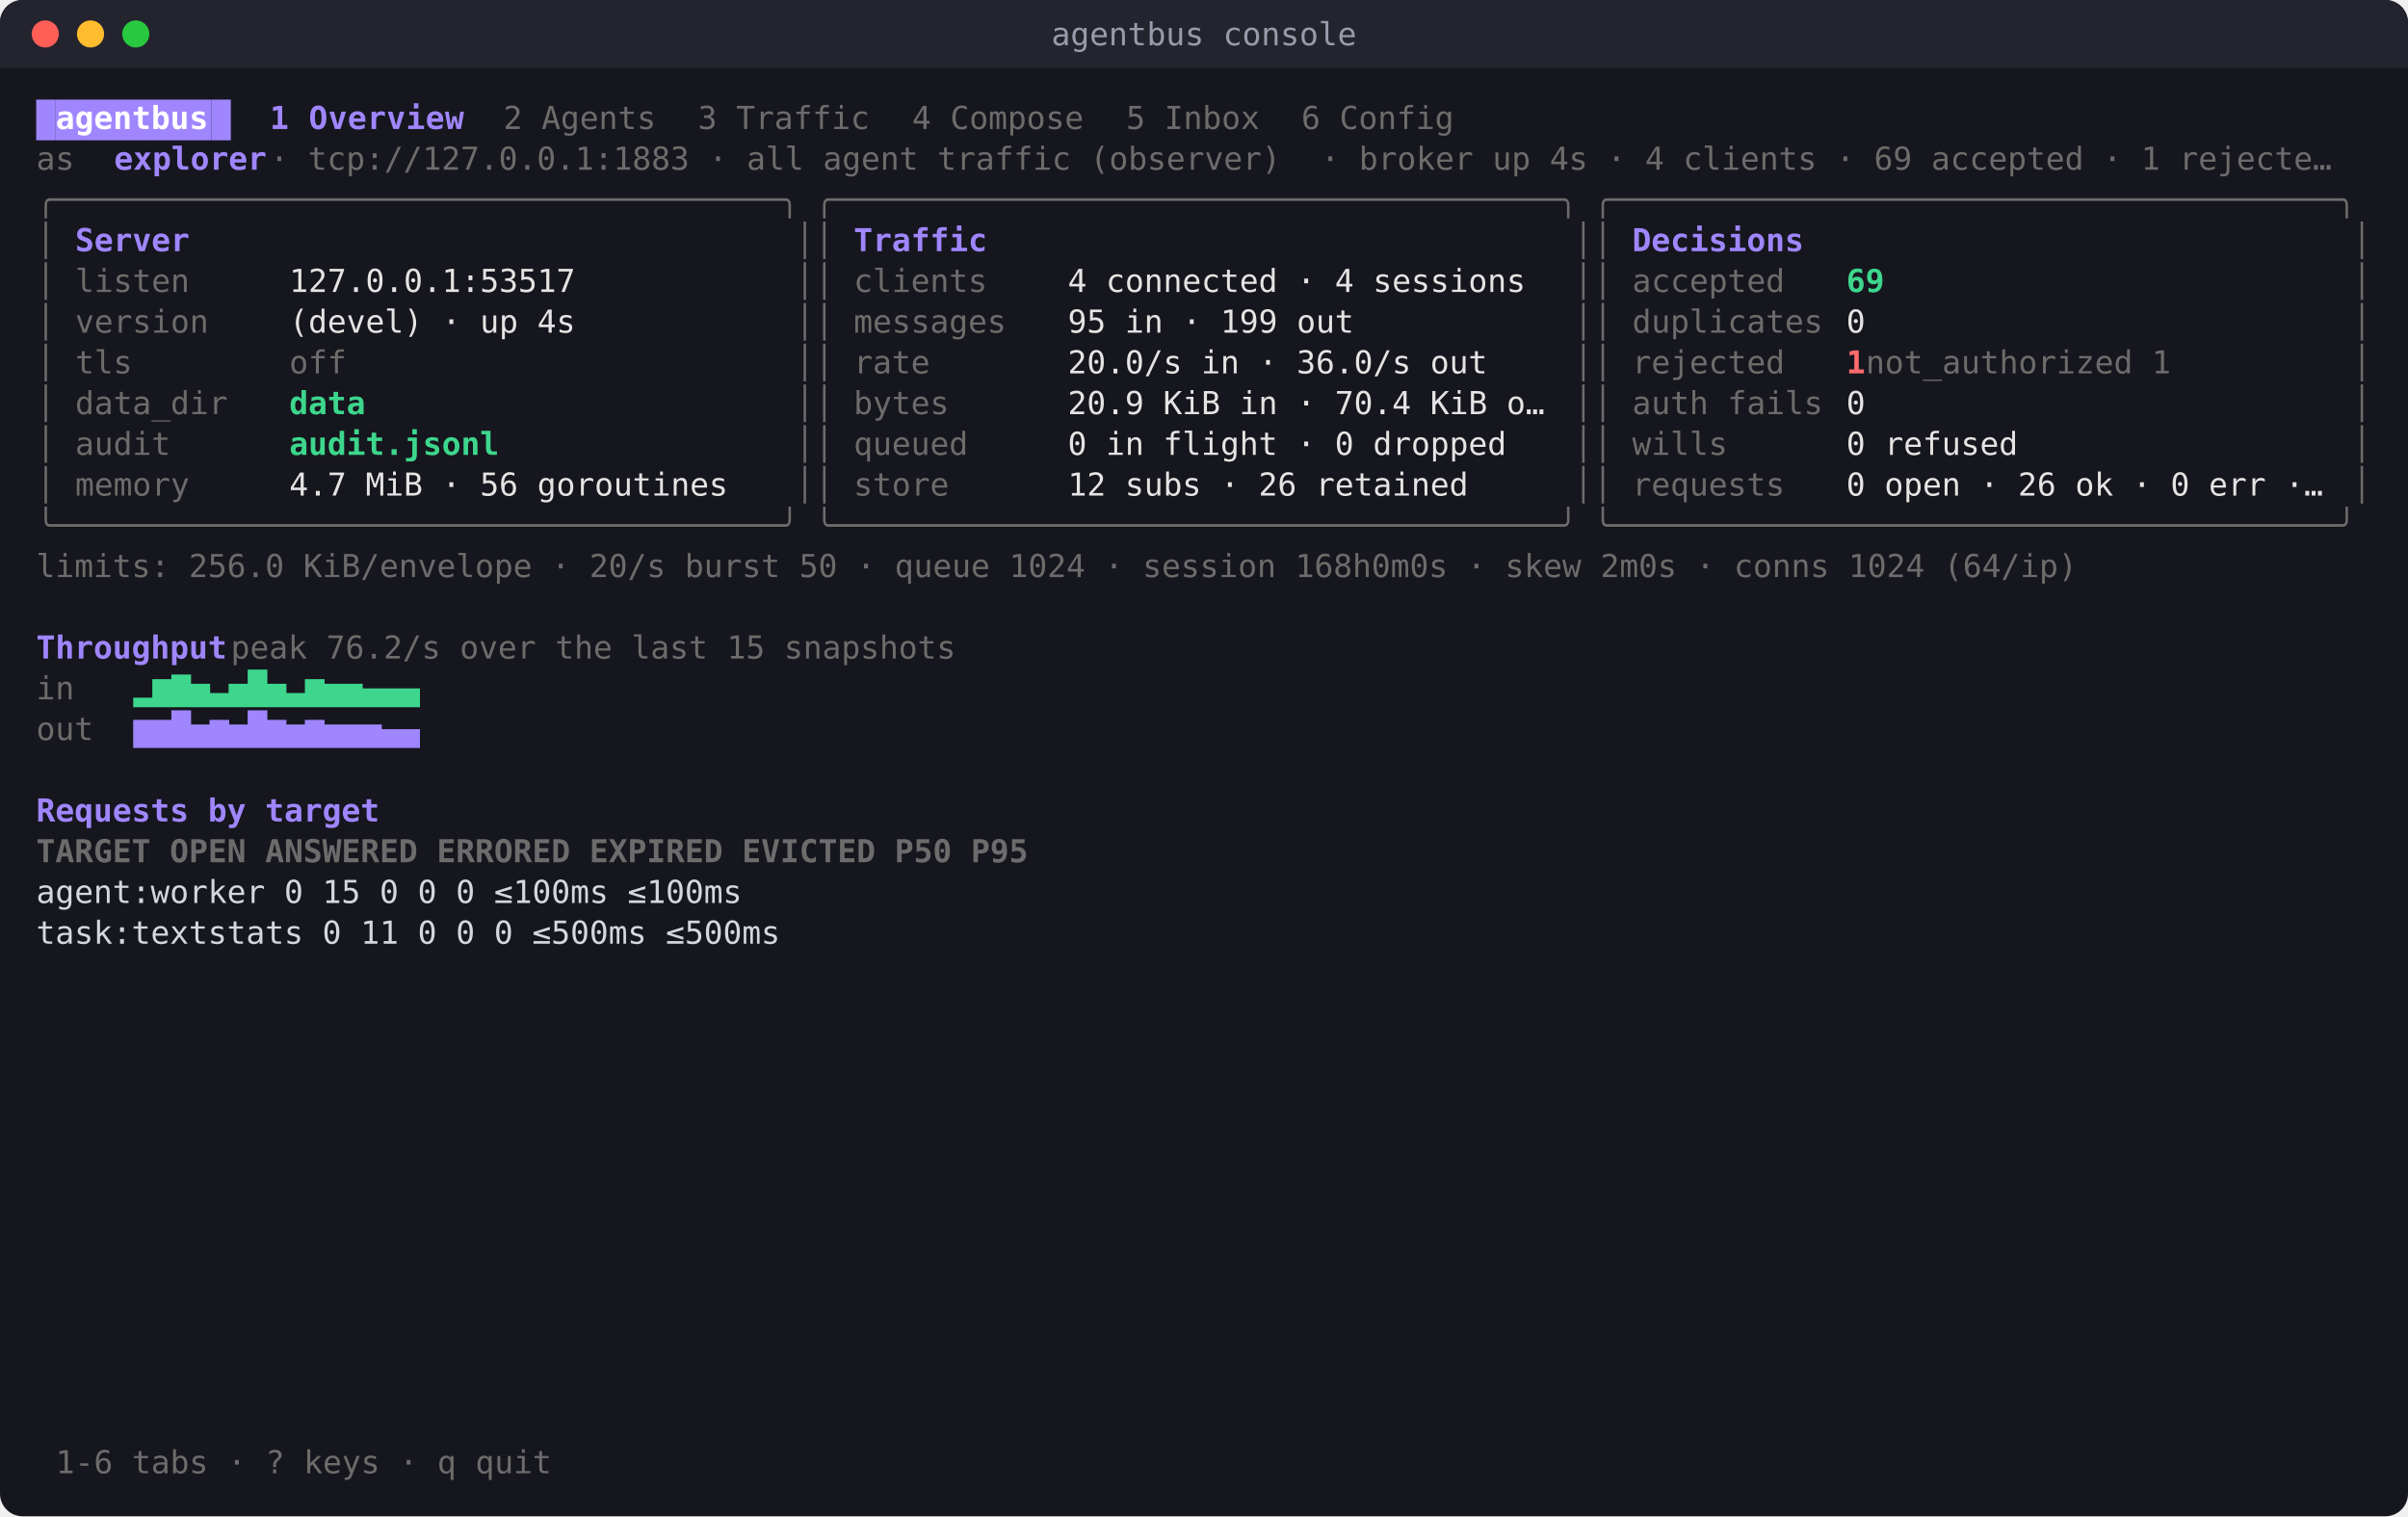
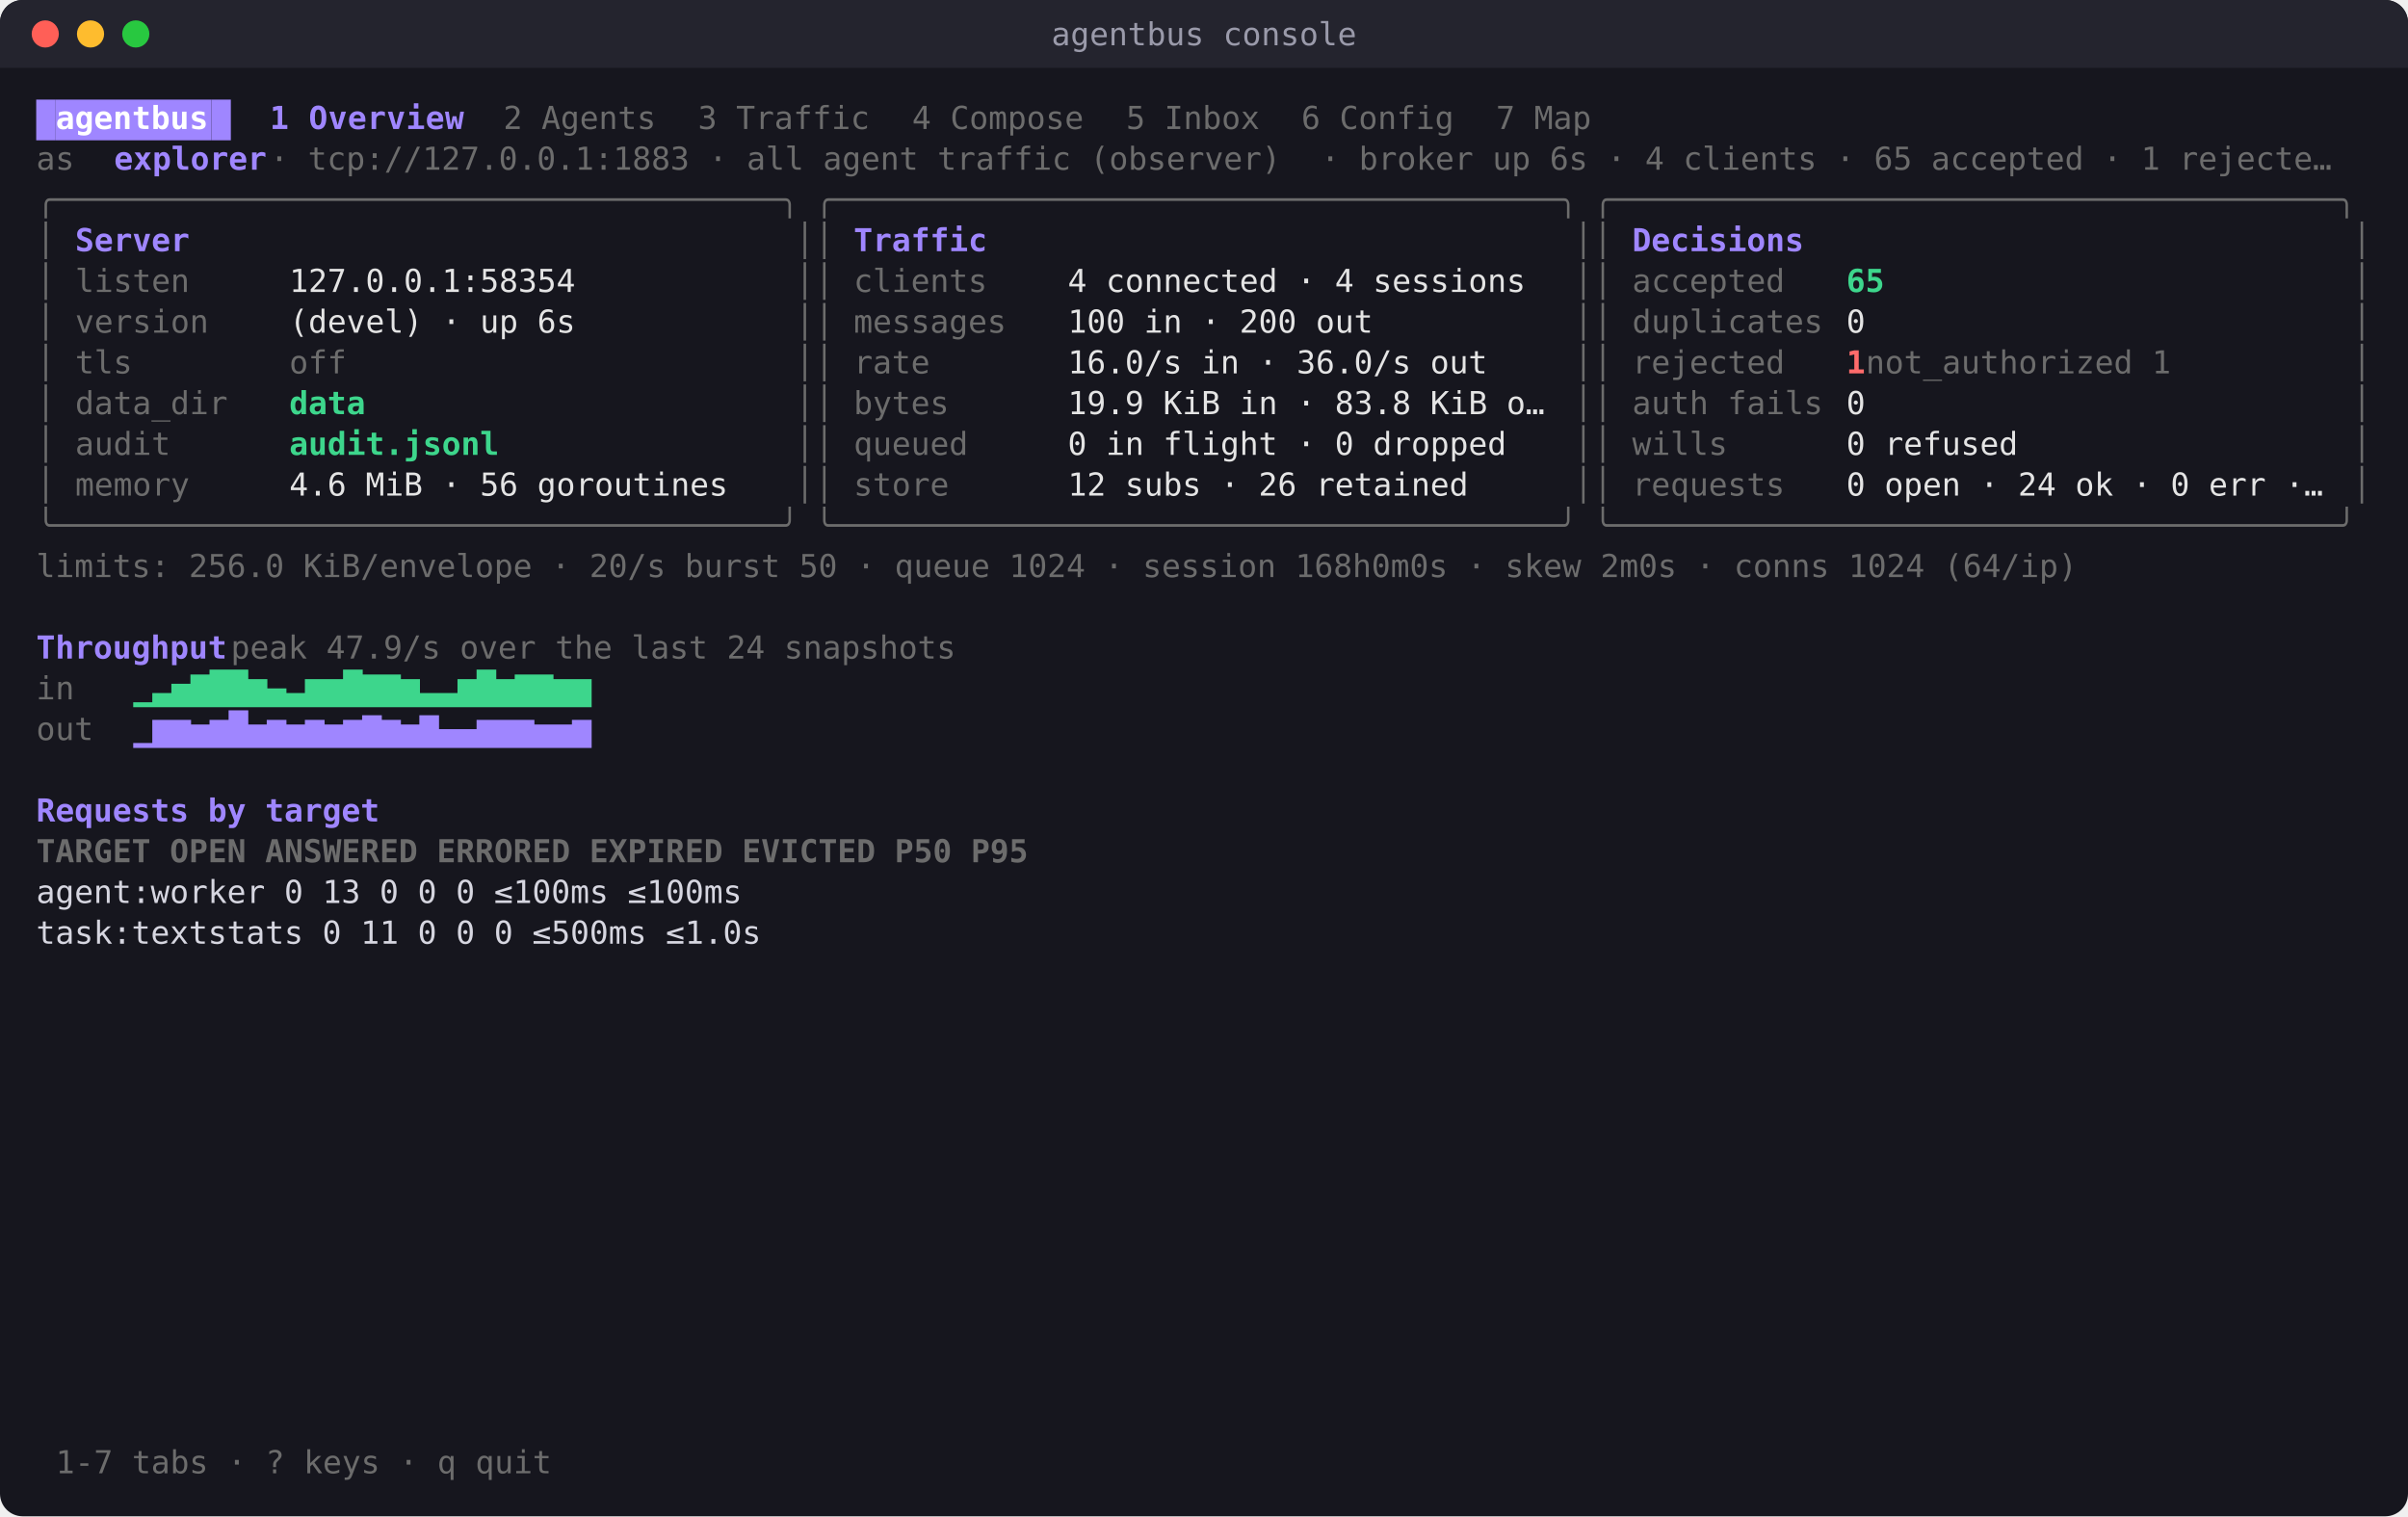
<svg xmlns="http://www.w3.org/2000/svg" width="1064" height="670" viewBox="0 0 1064 670">
  <style>text{font-family:"SF Mono",Menlo,Monaco,Consolas,"DejaVu Sans Mono",monospace;font-size:14px;white-space:pre}</style>
  <rect width="1064" height="670" rx="10" fill="#16161E" />
  <path d="M0 10a10 10 0 0 1 10-10h1044a10 10 0 0 1 10 10v20H0z" fill="#24242E" />
  <circle cx="20" cy="15" r="6" fill="#FF5F57" />
  <circle cx="40" cy="15" r="6" fill="#FEBC2E" />
  <circle cx="60" cy="15" r="6" fill="#28C840" />
  <text x="532" y="20" fill="#9A9AAA" text-anchor="middle">agentbus console</text>
-   <clipPath id="term-2284205f">
+   <clipPath id="term-6162c6a0">
    <rect x="16.0" y="44" width="1032.0" height="626" />
  </clipPath>
-   <g clip-path="url(#term-2284205f)">
+   <g clip-path="url(#term-6162c6a0)">
    <rect x="16.0" y="44.0" width="8.6" height="18" fill="#9F86FF" />
    <rect x="24.6" y="44.0" width="68.8" height="18" fill="#9F86FF" />
    <text x="24.6" y="57.0" fill="#FFFFFF" font-weight="bold" textLength="68.8" lengthAdjust="spacingAndGlyphs">agentbus</text>
    <rect x="93.4" y="44.0" width="8.6" height="18" fill="#9F86FF" />
    <text x="119.2" y="57.0" fill="#9F86FF" font-weight="bold" textLength="8.6" lengthAdjust="spacingAndGlyphs">1</text>
    <text x="136.4" y="57.0" fill="#9F86FF" font-weight="bold" textLength="8.6" lengthAdjust="spacingAndGlyphs">O</text>
    <text x="145.0" y="57.0" fill="#9F86FF" font-weight="bold" textLength="8.6" lengthAdjust="spacingAndGlyphs">v</text>
    <text x="153.6" y="57.0" fill="#9F86FF" font-weight="bold" textLength="8.6" lengthAdjust="spacingAndGlyphs">e</text>
    <text x="162.2" y="57.0" fill="#9F86FF" font-weight="bold" textLength="8.6" lengthAdjust="spacingAndGlyphs">r</text>
    <text x="170.8" y="57.0" fill="#9F86FF" font-weight="bold" textLength="8.6" lengthAdjust="spacingAndGlyphs">v</text>
    <text x="179.4" y="57.0" fill="#9F86FF" font-weight="bold" textLength="8.6" lengthAdjust="spacingAndGlyphs">i</text>
    <text x="188.0" y="57.0" fill="#9F86FF" font-weight="bold" textLength="8.6" lengthAdjust="spacingAndGlyphs">e</text>
    <text x="196.6" y="57.0" fill="#9F86FF" font-weight="bold" textLength="8.6" lengthAdjust="spacingAndGlyphs">w</text>
    <text x="222.4" y="57.0" fill="#6C6C6C" textLength="68.8" lengthAdjust="spacingAndGlyphs">2 Agents</text>
    <text x="308.4" y="57.0" fill="#6C6C6C" textLength="77.4" lengthAdjust="spacingAndGlyphs">3 Traffic</text>
    <text x="403.0" y="57.0" fill="#6C6C6C" textLength="77.4" lengthAdjust="spacingAndGlyphs">4 Compose</text>
    <text x="497.6" y="57.0" fill="#6C6C6C" textLength="60.2" lengthAdjust="spacingAndGlyphs">5 Inbox</text>
    <text x="575.0" y="57.0" fill="#6C6C6C" textLength="68.8" lengthAdjust="spacingAndGlyphs">6 Config</text>
+     <text x="661.0" y="57.0" fill="#6C6C6C" textLength="43.0" lengthAdjust="spacingAndGlyphs">7 Map</text>
    <text x="16.0" y="75.0" fill="#6C6C6C" textLength="34.4" lengthAdjust="spacingAndGlyphs"> as </text>
    <text x="50.4" y="75.0" fill="#9F86FF" font-weight="bold" textLength="68.8" lengthAdjust="spacingAndGlyphs">explorer</text>
    <text x="119.2" y="75.0" fill="#6C6C6C" textLength="464.4" lengthAdjust="spacingAndGlyphs"> · tcp://127.0.0.1:1883 · all agent traffic (observer)</text>
-     <text x="583.6" y="75.0" fill="#6C6C6C" textLength="464.4" lengthAdjust="spacingAndGlyphs"> · broker up 4s · 4 clients · 69 accepted · 1 rejecte…</text>
+     <text x="583.6" y="75.0" fill="#6C6C6C" textLength="464.4" lengthAdjust="spacingAndGlyphs"> · broker up 6s · 4 clients · 65 accepted · 1 rejecte…</text>
    <text x="16.0" y="93.0" fill="#6C6C6C" textLength="344.0" lengthAdjust="spacingAndGlyphs">╭──────────────────────────────────────╮</text>
    <text x="360.0" y="93.0" fill="#6C6C6C" textLength="344.0" lengthAdjust="spacingAndGlyphs">╭──────────────────────────────────────╮</text>
    <text x="704.0" y="93.0" fill="#6C6C6C" textLength="344.0" lengthAdjust="spacingAndGlyphs">╭──────────────────────────────────────╮</text>
    <text x="16.0" y="111.0" fill="#6C6C6C" textLength="8.6" lengthAdjust="spacingAndGlyphs">│</text>
    <text x="33.2" y="111.0" fill="#9F86FF" font-weight="bold" textLength="51.6" lengthAdjust="spacingAndGlyphs">Server</text>
    <text x="351.4" y="111.0" fill="#6C6C6C" textLength="8.6" lengthAdjust="spacingAndGlyphs">│</text>
    <text x="360.0" y="111.0" fill="#6C6C6C" textLength="8.6" lengthAdjust="spacingAndGlyphs">│</text>
    <text x="377.2" y="111.0" fill="#9F86FF" font-weight="bold" textLength="60.2" lengthAdjust="spacingAndGlyphs">Traffic</text>
    <text x="695.4" y="111.0" fill="#6C6C6C" textLength="8.6" lengthAdjust="spacingAndGlyphs">│</text>
    <text x="704.0" y="111.0" fill="#6C6C6C" textLength="8.6" lengthAdjust="spacingAndGlyphs">│</text>
    <text x="721.2" y="111.0" fill="#9F86FF" font-weight="bold" textLength="77.4" lengthAdjust="spacingAndGlyphs">Decisions</text>
    <text x="1039.4" y="111.0" fill="#6C6C6C" textLength="8.6" lengthAdjust="spacingAndGlyphs">│</text>
    <text x="16.0" y="129.0" fill="#6C6C6C" textLength="8.6" lengthAdjust="spacingAndGlyphs">│</text>
    <text x="33.2" y="129.0" fill="#6C6C6C" textLength="94.6" lengthAdjust="spacingAndGlyphs">listen     </text>
-     <text x="127.8" y="129.0" fill="#E4E4E4" textLength="129.0" lengthAdjust="spacingAndGlyphs">127.0.0.1:53517</text>
+     <text x="127.8" y="129.0" fill="#E4E4E4" textLength="129.0" lengthAdjust="spacingAndGlyphs">127.0.0.1:58354</text>
    <text x="351.4" y="129.0" fill="#6C6C6C" textLength="8.6" lengthAdjust="spacingAndGlyphs">│</text>
    <text x="360.0" y="129.0" fill="#6C6C6C" textLength="8.6" lengthAdjust="spacingAndGlyphs">│</text>
    <text x="377.2" y="129.0" fill="#6C6C6C" textLength="94.6" lengthAdjust="spacingAndGlyphs">clients    </text>
    <text x="471.8" y="129.0" fill="#E4E4E4" textLength="206.4" lengthAdjust="spacingAndGlyphs">4 connected · 4 sessions</text>
    <text x="695.4" y="129.0" fill="#6C6C6C" textLength="8.6" lengthAdjust="spacingAndGlyphs">│</text>
    <text x="704.0" y="129.0" fill="#6C6C6C" textLength="8.6" lengthAdjust="spacingAndGlyphs">│</text>
    <text x="721.2" y="129.0" fill="#6C6C6C" textLength="94.6" lengthAdjust="spacingAndGlyphs">accepted   </text>
-     <text x="815.8" y="129.0" fill="#3DD68C" font-weight="bold" textLength="17.2" lengthAdjust="spacingAndGlyphs">69</text>
+     <text x="815.8" y="129.0" fill="#3DD68C" font-weight="bold" textLength="17.2" lengthAdjust="spacingAndGlyphs">65</text>
    <text x="1039.4" y="129.0" fill="#6C6C6C" textLength="8.6" lengthAdjust="spacingAndGlyphs">│</text>
    <text x="16.0" y="147.0" fill="#6C6C6C" textLength="8.6" lengthAdjust="spacingAndGlyphs">│</text>
    <text x="33.2" y="147.0" fill="#6C6C6C" textLength="94.6" lengthAdjust="spacingAndGlyphs">version    </text>
-     <text x="127.8" y="147.0" fill="#E4E4E4" textLength="129.0" lengthAdjust="spacingAndGlyphs">(devel) · up 4s</text>
+     <text x="127.8" y="147.0" fill="#E4E4E4" textLength="129.0" lengthAdjust="spacingAndGlyphs">(devel) · up 6s</text>
    <text x="351.4" y="147.0" fill="#6C6C6C" textLength="8.6" lengthAdjust="spacingAndGlyphs">│</text>
    <text x="360.0" y="147.0" fill="#6C6C6C" textLength="8.6" lengthAdjust="spacingAndGlyphs">│</text>
    <text x="377.2" y="147.0" fill="#6C6C6C" textLength="94.6" lengthAdjust="spacingAndGlyphs">messages   </text>
-     <text x="471.8" y="147.0" fill="#E4E4E4" textLength="129.0" lengthAdjust="spacingAndGlyphs">95 in · 199 out</text>
+     <text x="471.8" y="147.0" fill="#E4E4E4" textLength="137.6" lengthAdjust="spacingAndGlyphs">100 in · 200 out</text>
    <text x="695.4" y="147.0" fill="#6C6C6C" textLength="8.6" lengthAdjust="spacingAndGlyphs">│</text>
    <text x="704.0" y="147.0" fill="#6C6C6C" textLength="8.6" lengthAdjust="spacingAndGlyphs">│</text>
    <text x="721.2" y="147.0" fill="#6C6C6C" textLength="94.6" lengthAdjust="spacingAndGlyphs">duplicates </text>
    <text x="815.8" y="147.0" fill="#E4E4E4" textLength="8.6" lengthAdjust="spacingAndGlyphs">0</text>
    <text x="1039.4" y="147.0" fill="#6C6C6C" textLength="8.6" lengthAdjust="spacingAndGlyphs">│</text>
    <text x="16.0" y="165.0" fill="#6C6C6C" textLength="8.6" lengthAdjust="spacingAndGlyphs">│</text>
    <text x="33.2" y="165.0" fill="#6C6C6C" textLength="94.6" lengthAdjust="spacingAndGlyphs">tls        </text>
    <text x="127.8" y="165.0" fill="#6C6C6C" textLength="25.8" lengthAdjust="spacingAndGlyphs">off</text>
    <text x="351.4" y="165.0" fill="#6C6C6C" textLength="8.6" lengthAdjust="spacingAndGlyphs">│</text>
    <text x="360.0" y="165.0" fill="#6C6C6C" textLength="8.6" lengthAdjust="spacingAndGlyphs">│</text>
    <text x="377.2" y="165.0" fill="#6C6C6C" textLength="94.6" lengthAdjust="spacingAndGlyphs">rate       </text>
-     <text x="471.8" y="165.0" fill="#E4E4E4" textLength="189.2" lengthAdjust="spacingAndGlyphs">20.0/s in · 36.0/s out</text>
+     <text x="471.8" y="165.0" fill="#E4E4E4" textLength="189.2" lengthAdjust="spacingAndGlyphs">16.0/s in · 36.0/s out</text>
    <text x="695.4" y="165.0" fill="#6C6C6C" textLength="8.6" lengthAdjust="spacingAndGlyphs">│</text>
    <text x="704.0" y="165.0" fill="#6C6C6C" textLength="8.6" lengthAdjust="spacingAndGlyphs">│</text>
    <text x="721.2" y="165.0" fill="#6C6C6C" textLength="94.6" lengthAdjust="spacingAndGlyphs">rejected   </text>
    <text x="815.8" y="165.0" fill="#FF6B6B" font-weight="bold" textLength="8.6" lengthAdjust="spacingAndGlyphs">1</text>
    <text x="824.4" y="165.0" fill="#6C6C6C" textLength="154.8" lengthAdjust="spacingAndGlyphs">  not_authorized 1</text>
    <text x="1039.4" y="165.0" fill="#6C6C6C" textLength="8.6" lengthAdjust="spacingAndGlyphs">│</text>
    <text x="16.0" y="183.0" fill="#6C6C6C" textLength="8.6" lengthAdjust="spacingAndGlyphs">│</text>
    <text x="33.2" y="183.0" fill="#6C6C6C" textLength="94.6" lengthAdjust="spacingAndGlyphs">data_dir   </text>
    <text x="127.8" y="183.0" fill="#3DD68C" font-weight="bold" textLength="34.4" lengthAdjust="spacingAndGlyphs">data</text>
    <text x="351.4" y="183.0" fill="#6C6C6C" textLength="8.6" lengthAdjust="spacingAndGlyphs">│</text>
    <text x="360.0" y="183.0" fill="#6C6C6C" textLength="8.6" lengthAdjust="spacingAndGlyphs">│</text>
    <text x="377.2" y="183.0" fill="#6C6C6C" textLength="94.6" lengthAdjust="spacingAndGlyphs">bytes      </text>
-     <text x="471.8" y="183.0" fill="#E4E4E4" textLength="215.0" lengthAdjust="spacingAndGlyphs">20.9 KiB in · 70.4 KiB o…</text>
+     <text x="471.8" y="183.0" fill="#E4E4E4" textLength="215.0" lengthAdjust="spacingAndGlyphs">19.9 KiB in · 83.8 KiB o…</text>
    <text x="695.4" y="183.0" fill="#6C6C6C" textLength="8.6" lengthAdjust="spacingAndGlyphs">│</text>
    <text x="704.0" y="183.0" fill="#6C6C6C" textLength="8.6" lengthAdjust="spacingAndGlyphs">│</text>
    <text x="721.2" y="183.0" fill="#6C6C6C" textLength="94.6" lengthAdjust="spacingAndGlyphs">auth fails </text>
    <text x="815.8" y="183.0" fill="#E4E4E4" textLength="8.6" lengthAdjust="spacingAndGlyphs">0</text>
    <text x="1039.4" y="183.0" fill="#6C6C6C" textLength="8.6" lengthAdjust="spacingAndGlyphs">│</text>
    <text x="16.0" y="201.0" fill="#6C6C6C" textLength="8.6" lengthAdjust="spacingAndGlyphs">│</text>
    <text x="33.2" y="201.0" fill="#6C6C6C" textLength="94.6" lengthAdjust="spacingAndGlyphs">audit      </text>
    <text x="127.8" y="201.0" fill="#3DD68C" font-weight="bold" textLength="94.6" lengthAdjust="spacingAndGlyphs">audit.jsonl</text>
    <text x="351.4" y="201.0" fill="#6C6C6C" textLength="8.6" lengthAdjust="spacingAndGlyphs">│</text>
    <text x="360.0" y="201.0" fill="#6C6C6C" textLength="8.6" lengthAdjust="spacingAndGlyphs">│</text>
    <text x="377.2" y="201.0" fill="#6C6C6C" textLength="94.6" lengthAdjust="spacingAndGlyphs">queued     </text>
    <text x="471.8" y="201.0" fill="#E4E4E4" textLength="197.8" lengthAdjust="spacingAndGlyphs">0 in flight · 0 dropped</text>
    <text x="695.4" y="201.0" fill="#6C6C6C" textLength="8.6" lengthAdjust="spacingAndGlyphs">│</text>
    <text x="704.0" y="201.0" fill="#6C6C6C" textLength="8.6" lengthAdjust="spacingAndGlyphs">│</text>
    <text x="721.2" y="201.0" fill="#6C6C6C" textLength="94.6" lengthAdjust="spacingAndGlyphs">wills      </text>
    <text x="815.8" y="201.0" fill="#E4E4E4" textLength="77.4" lengthAdjust="spacingAndGlyphs">0 refused</text>
    <text x="1039.4" y="201.0" fill="#6C6C6C" textLength="8.6" lengthAdjust="spacingAndGlyphs">│</text>
    <text x="16.0" y="219.0" fill="#6C6C6C" textLength="8.6" lengthAdjust="spacingAndGlyphs">│</text>
    <text x="33.2" y="219.0" fill="#6C6C6C" textLength="94.6" lengthAdjust="spacingAndGlyphs">memory     </text>
-     <text x="127.8" y="219.0" fill="#E4E4E4" textLength="197.8" lengthAdjust="spacingAndGlyphs">4.7 MiB · 56 goroutines</text>
+     <text x="127.8" y="219.0" fill="#E4E4E4" textLength="197.8" lengthAdjust="spacingAndGlyphs">4.6 MiB · 56 goroutines</text>
    <text x="351.4" y="219.0" fill="#6C6C6C" textLength="8.6" lengthAdjust="spacingAndGlyphs">│</text>
    <text x="360.0" y="219.0" fill="#6C6C6C" textLength="8.6" lengthAdjust="spacingAndGlyphs">│</text>
    <text x="377.2" y="219.0" fill="#6C6C6C" textLength="94.6" lengthAdjust="spacingAndGlyphs">store      </text>
    <text x="471.8" y="219.0" fill="#E4E4E4" textLength="180.6" lengthAdjust="spacingAndGlyphs">12 subs · 26 retained</text>
    <text x="695.4" y="219.0" fill="#6C6C6C" textLength="8.6" lengthAdjust="spacingAndGlyphs">│</text>
    <text x="704.0" y="219.0" fill="#6C6C6C" textLength="8.6" lengthAdjust="spacingAndGlyphs">│</text>
    <text x="721.2" y="219.0" fill="#6C6C6C" textLength="94.6" lengthAdjust="spacingAndGlyphs">requests   </text>
-     <text x="815.8" y="219.0" fill="#E4E4E4" textLength="215.0" lengthAdjust="spacingAndGlyphs">0 open · 26 ok · 0 err ·…</text>
+     <text x="815.8" y="219.0" fill="#E4E4E4" textLength="215.0" lengthAdjust="spacingAndGlyphs">0 open · 24 ok · 0 err ·…</text>
    <text x="1039.4" y="219.0" fill="#6C6C6C" textLength="8.6" lengthAdjust="spacingAndGlyphs">│</text>
    <text x="16.0" y="237.0" fill="#6C6C6C" textLength="344.0" lengthAdjust="spacingAndGlyphs">╰──────────────────────────────────────╯</text>
    <text x="360.0" y="237.0" fill="#6C6C6C" textLength="344.0" lengthAdjust="spacingAndGlyphs">╰──────────────────────────────────────╯</text>
    <text x="704.0" y="237.0" fill="#6C6C6C" textLength="344.0" lengthAdjust="spacingAndGlyphs">╰──────────────────────────────────────╯</text>
    <text x="16.0" y="255.0" fill="#6C6C6C" textLength="920.2" lengthAdjust="spacingAndGlyphs">limits: 256.0 KiB/envelope · 20/s burst 50 · queue 1024 · session 168h0m0s · skew 2m0s · conns 1024 (64/ip)</text>
    <text x="16.0" y="291.0" fill="#9F86FF" font-weight="bold" textLength="86.0" lengthAdjust="spacingAndGlyphs">Throughput</text>
-     <text x="102.0" y="291.0" fill="#6C6C6C" textLength="344.0" lengthAdjust="spacingAndGlyphs">  peak 76.2/s over the last 15 snapshots</text>
+     <text x="102.0" y="291.0" fill="#6C6C6C" textLength="344.0" lengthAdjust="spacingAndGlyphs">  peak 47.9/s over the last 24 snapshots</text>
    <text x="16.0" y="309.0" fill="#6C6C6C" textLength="43.0" lengthAdjust="spacingAndGlyphs"> in  </text>
-     <text x="59.0" y="309.0" fill="#3DD68C" font-weight="bold" textLength="129.0" lengthAdjust="spacingAndGlyphs">▂▆▇▅▃▅█▅▃▆▅▅▄▄▄</text>
+     <text x="59.0" y="309.0" fill="#3DD68C" font-weight="bold" textLength="206.4" lengthAdjust="spacingAndGlyphs">▁▃▅▇██▆▄▃▆▆█▇▇▆▃▃▆█▆▇▇▆▆</text>
    <text x="16.0" y="327.0" fill="#6C6C6C" textLength="43.0" lengthAdjust="spacingAndGlyphs"> out </text>
-     <text x="59.0" y="327.0" fill="#9F86FF" font-weight="bold" textLength="129.0" lengthAdjust="spacingAndGlyphs">▆▆█▅▆▅█▆▅▆▅▅▅▄▄</text>
+     <text x="59.0" y="327.0" fill="#9F86FF" font-weight="bold" textLength="206.4" lengthAdjust="spacingAndGlyphs">▁▆▆▅▆█▅▆▅▆▅▆▇▆▅▇▄▄▆▆▆▅▅▆</text>
    <text x="16.0" y="363.0" fill="#9F86FF" font-weight="bold" textLength="154.8" lengthAdjust="spacingAndGlyphs">Requests by target</text>
    <text x="16.0" y="381.0" fill="#6C6C6C" font-weight="bold" textLength="1032.0" lengthAdjust="spacingAndGlyphs">  TARGET                                                   OPEN   ANSWERED  ERRORED  EXPIRED  EVICTED  P50      P95     </text>
-     <text x="16.0" y="399.0" fill="#D6D6E0" textLength="1032.0" lengthAdjust="spacingAndGlyphs">  agent:worker                                             0      15        0        0        0        ≤100ms   ≤100ms  </text>
-     <text x="16.0" y="417.0" fill="#D6D6E0" textLength="1032.0" lengthAdjust="spacingAndGlyphs">  task:textstats                                           0      11        0        0        0        ≤500ms   ≤500ms  </text>
-     <text x="24.6" y="651.0" fill="#6C6C6C" textLength="223.6" lengthAdjust="spacingAndGlyphs">1-6 tabs · ? keys · q quit</text>
+     <text x="16.0" y="399.0" fill="#D6D6E0" textLength="1032.0" lengthAdjust="spacingAndGlyphs">  agent:worker                                             0      13        0        0        0        ≤100ms   ≤100ms  </text>
+     <text x="16.0" y="417.0" fill="#D6D6E0" textLength="1032.0" lengthAdjust="spacingAndGlyphs">  task:textstats                                           0      11        0        0        0        ≤500ms   ≤1.0s   </text>
+     <text x="24.6" y="651.0" fill="#6C6C6C" textLength="223.6" lengthAdjust="spacingAndGlyphs">1-7 tabs · ? keys · q quit</text>
  </g>
</svg>
